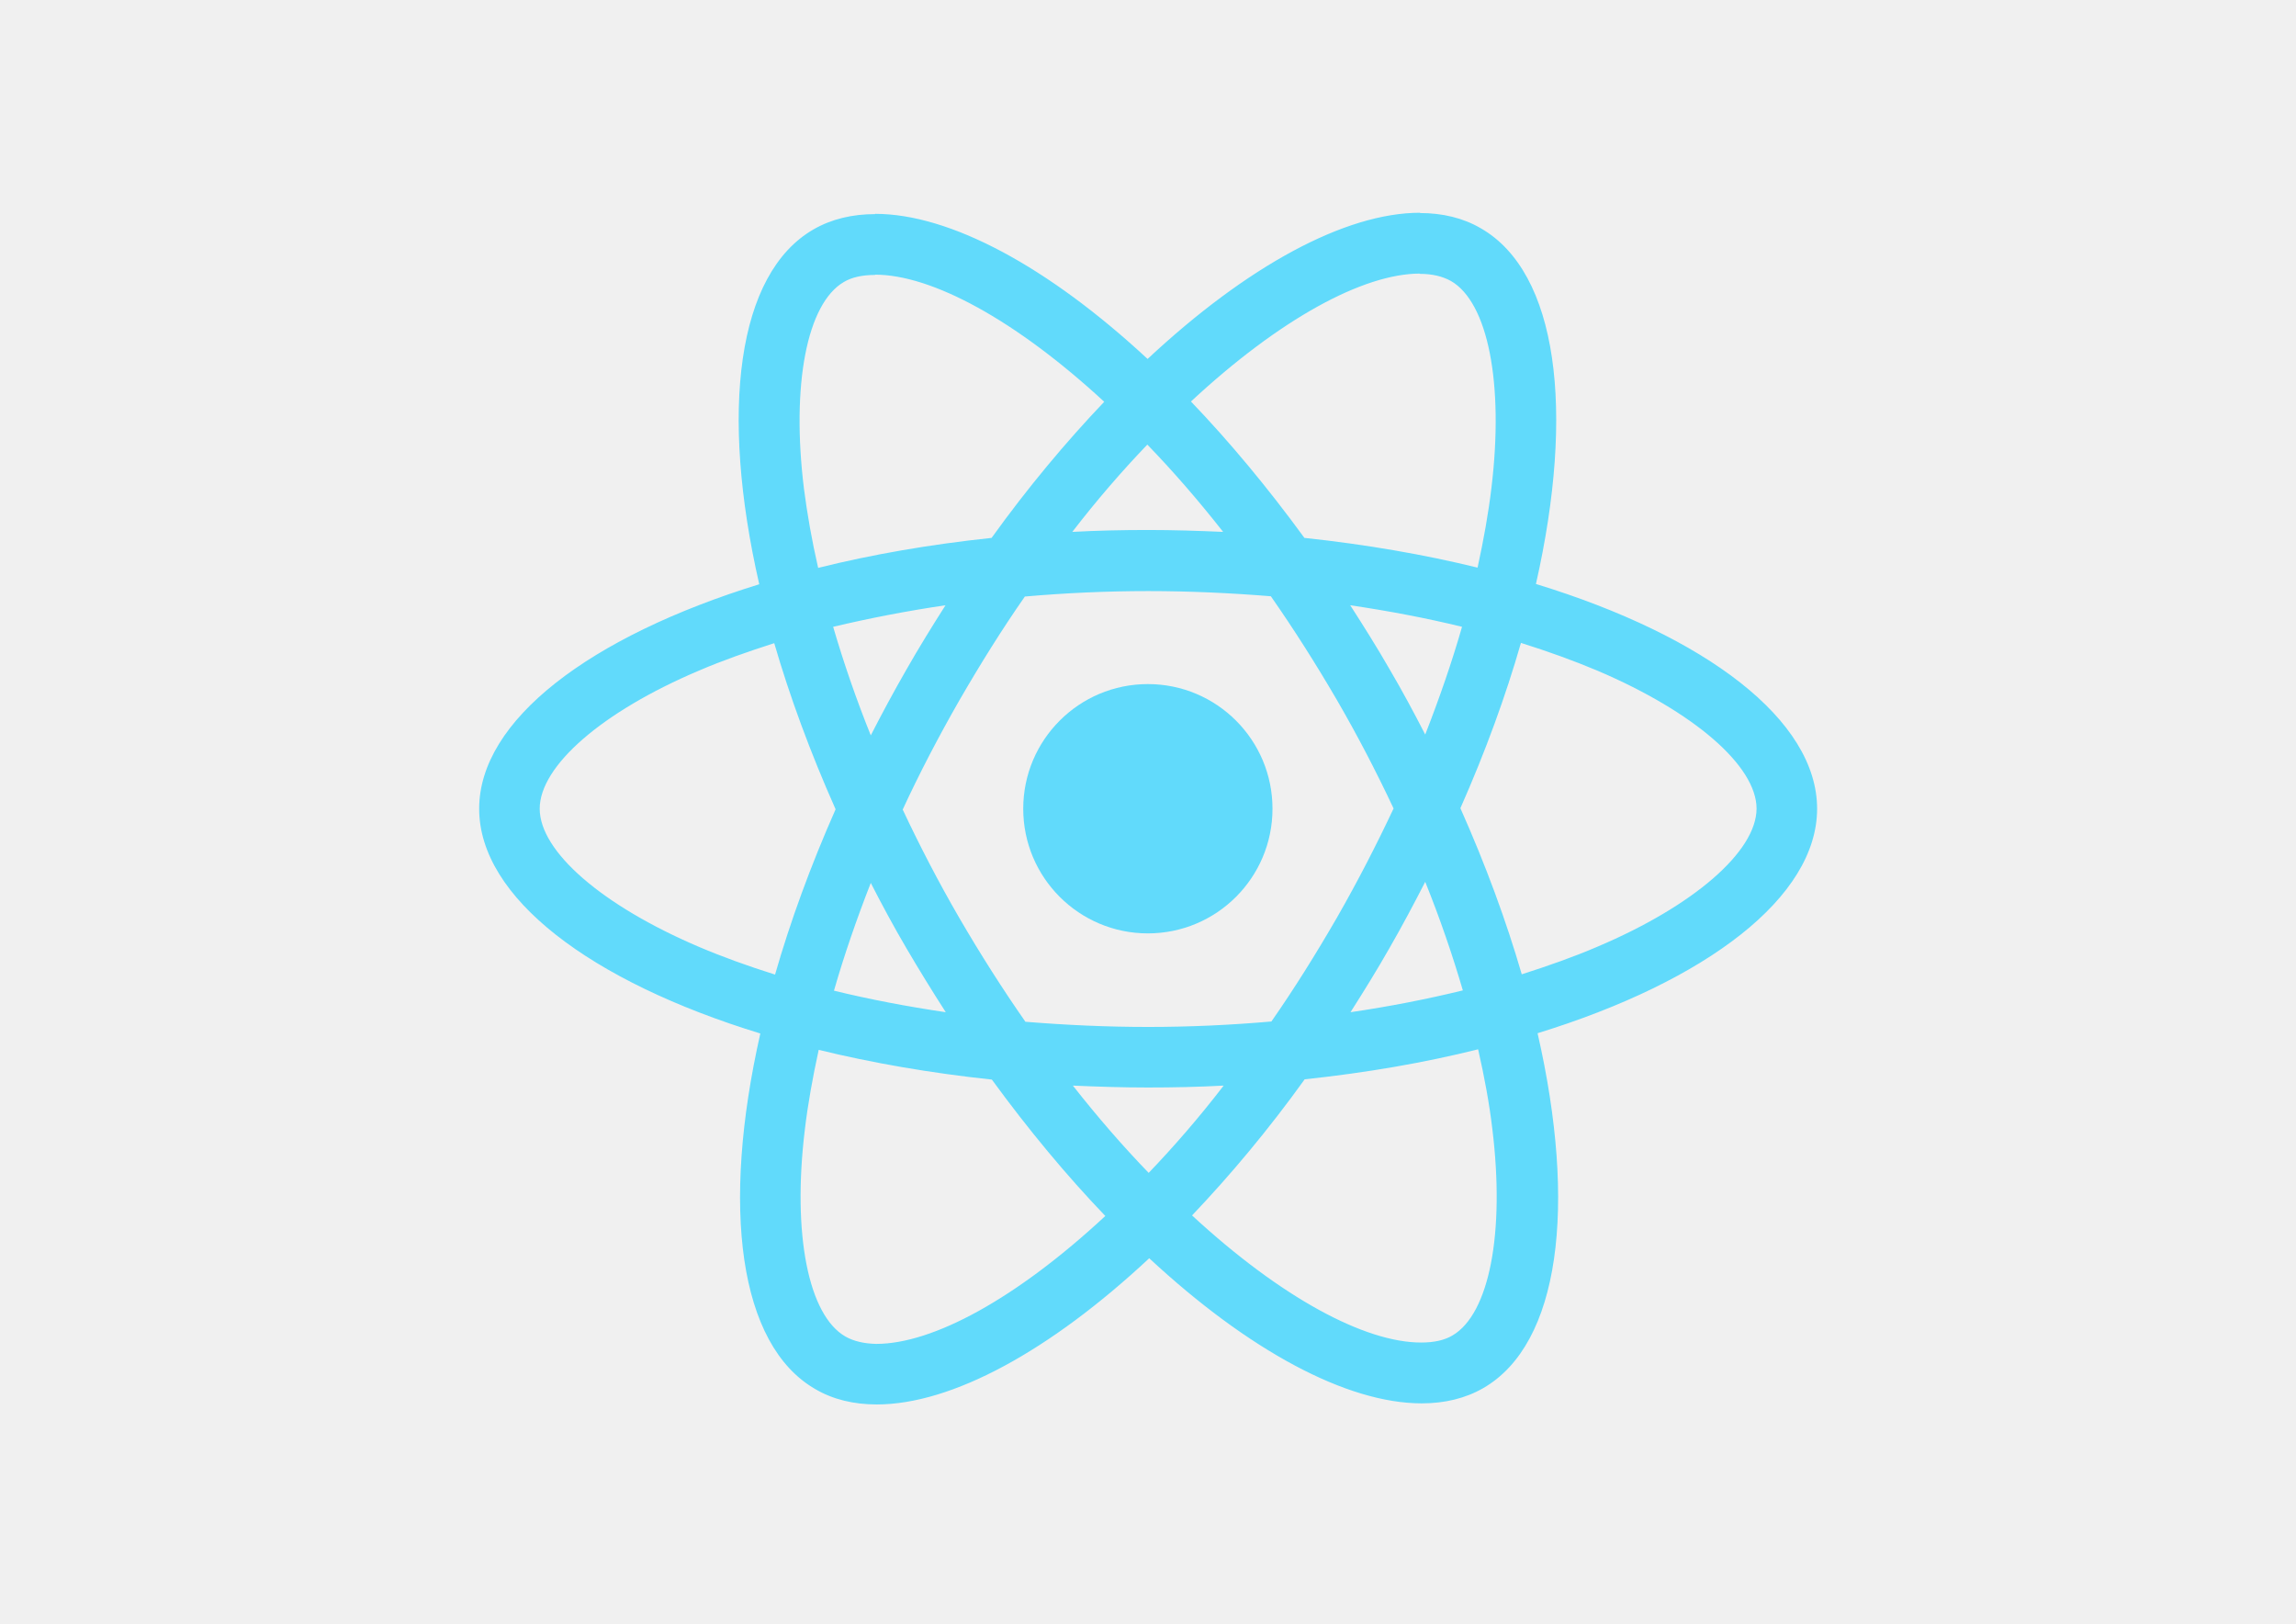
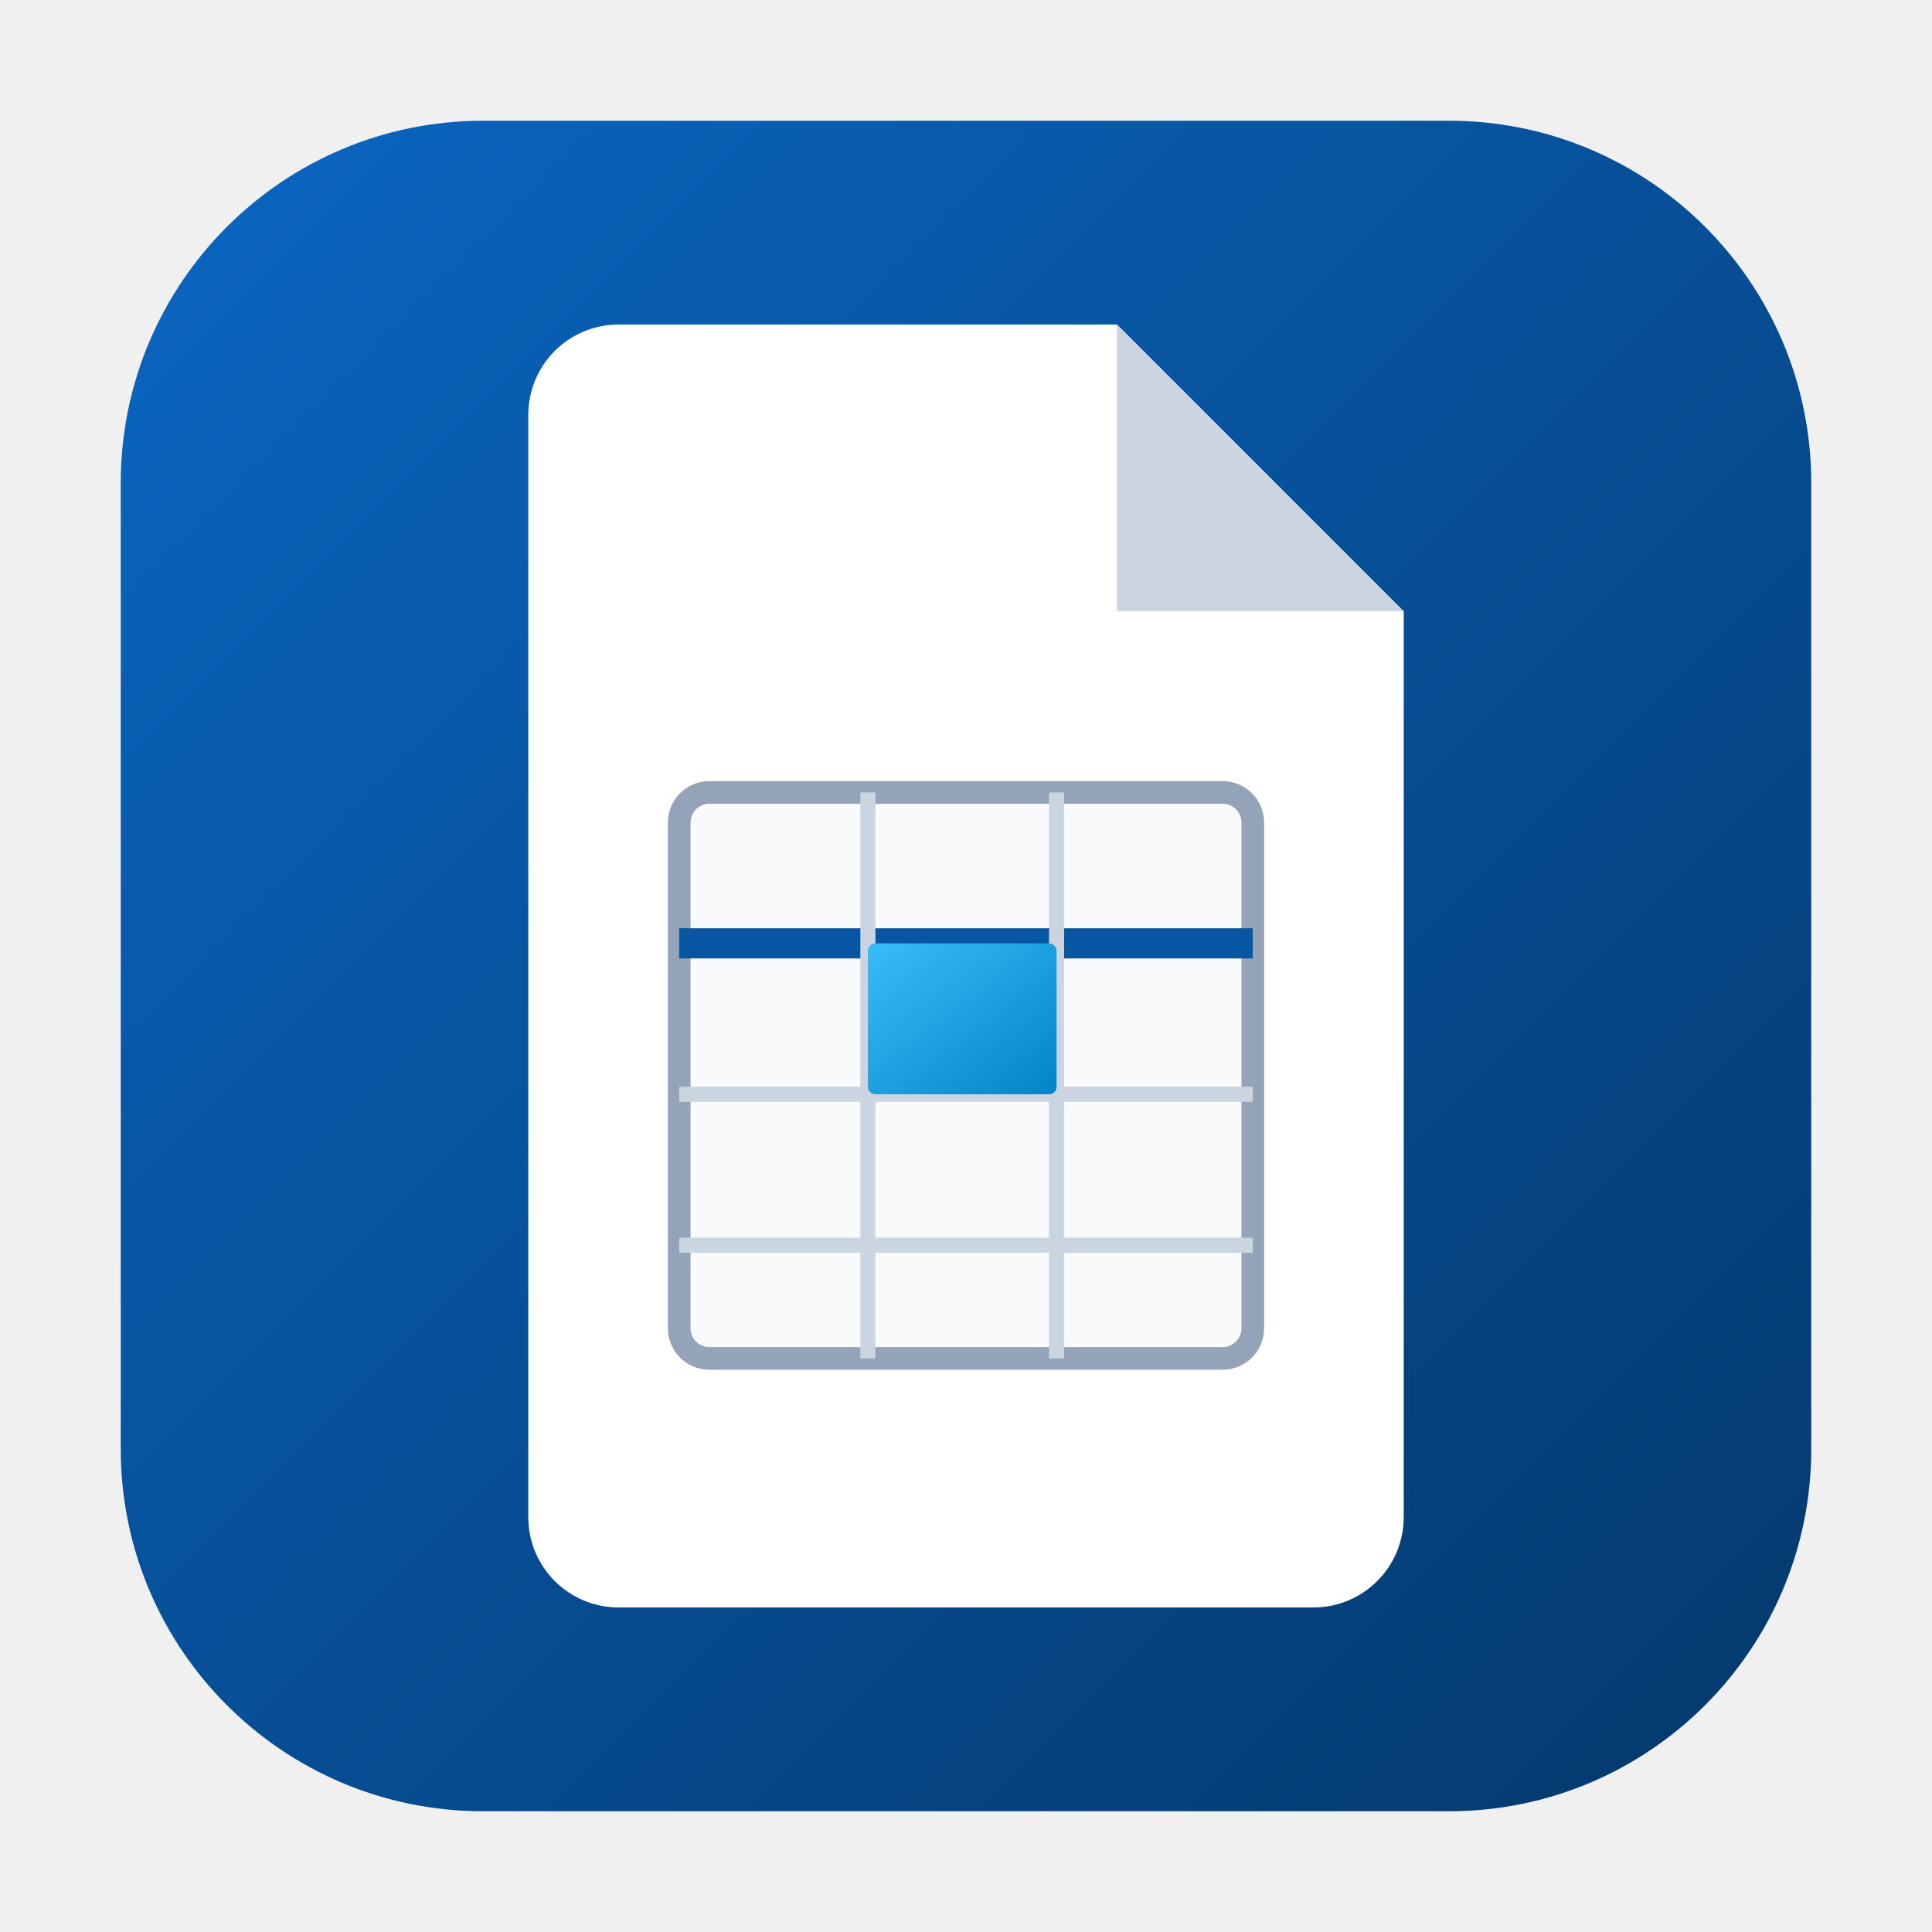
- <svg xmlns="http://www.w3.org/2000/svg" viewBox="0 0 841.9 595.3">
-   <g fill="#61DAFB">
-     <path d="M666.3 296.5c0-32.5-40.7-63.3-103.1-82.4 14.4-63.6 8-114.2-20.2-130.4-6.5-3.8-14.1-5.6-22.4-5.6v22.3c4.6 0 8.3.9 11.4 2.6 13.6 7.8 19.5 37.5 14.9 75.7-1.1 9.4-2.9 19.3-5.1 29.4-19.6-4.8-41-8.5-63.5-10.9-13.5-18.5-27.5-35.3-41.6-50 32.6-30.3 63.2-46.9 84-46.9V78c-27.5 0-63.5 19.6-99.9 53.6-36.4-33.8-72.4-53.2-99.9-53.2v22.3c20.7 0 51.4 16.5 84 46.6-14 14.7-28 31.4-41.3 49.9-22.6 2.4-44 6.1-63.6 11-2.3-10-4-19.7-5.2-29-4.7-38.2 1.1-67.9 14.6-75.8 3-1.8 6.9-2.6 11.5-2.6V78.5c-8.4 0-16 1.8-22.6 5.6-28.1 16.2-34.4 66.7-19.9 130.1-62.2 19.2-102.7 49.9-102.7 82.3 0 32.5 40.7 63.3 103.1 82.4-14.4 63.6-8 114.2 20.2 130.4 6.5 3.8 14.1 5.6 22.5 5.6 27.5 0 63.5-19.6 99.9-53.6 36.4 33.8 72.4 53.2 99.9 53.2 8.4 0 16-1.8 22.6-5.6 28.1-16.2 34.4-66.7 19.9-130.1 62-19.1 102.5-49.9 102.5-82.3zm-130.2-66.7c-3.7 12.9-8.3 26.2-13.5 39.5-4.1-8-8.4-16-13.1-24-4.6-8-9.5-15.8-14.4-23.4 14.2 2.1 27.9 4.7 41 7.9zm-45.8 106.5c-7.8 13.5-15.8 26.3-24.1 38.2-14.9 1.3-30 2-45.2 2-15.1 0-30.2-.7-45-1.9-8.3-11.9-16.4-24.6-24.2-38-7.6-13.1-14.5-26.4-20.8-39.8 6.2-13.4 13.2-26.8 20.7-39.9 7.8-13.5 15.8-26.3 24.1-38.2 14.9-1.3 30-2 45.2-2 15.1 0 30.2.7 45 1.9 8.3 11.9 16.4 24.6 24.2 38 7.6 13.1 14.5 26.4 20.8 39.8-6.3 13.4-13.2 26.8-20.7 39.9zm32.3-13c5.4 13.4 10 26.8 13.8 39.8-13.1 3.2-26.9 5.9-41.2 8 4.9-7.7 9.8-15.6 14.4-23.7 4.6-8 8.9-16.1 13-24.1zM421.2 430c-9.3-9.6-18.6-20.3-27.8-32 9 .4 18.2.7 27.5.7 9.4 0 18.7-.2 27.8-.7-9 11.7-18.3 22.4-27.5 32zm-74.4-58.9c-14.2-2.1-27.9-4.7-41-7.9 3.7-12.9 8.3-26.2 13.5-39.5 4.1 8 8.4 16 13.1 24 4.7 8 9.5 15.8 14.4 23.4zM420.7 163c9.3 9.6 18.6 20.3 27.8 32-9-.4-18.2-.7-27.5-.7-9.4 0-18.7.2-27.8.7 9-11.7 18.3-22.4 27.5-32zm-74 58.9c-4.9 7.7-9.8 15.6-14.4 23.7-4.6 8-8.9 16-13 24-5.4-13.4-10-26.8-13.8-39.8 13.1-3.1 26.9-5.8 41.2-7.9zm-90.5 125.2c-35.4-15.1-58.3-34.9-58.3-50.6 0-15.7 22.9-35.6 58.3-50.6 8.6-3.7 18-7 27.7-10.1 5.7 19.6 13.2 40 22.5 60.9-9.2 20.8-16.6 41.1-22.2 60.6-9.9-3.1-19.3-6.5-28-10.2zM310 490c-13.6-7.8-19.5-37.5-14.9-75.7 1.1-9.4 2.9-19.3 5.1-29.4 19.6 4.8 41 8.5 63.5 10.9 13.5 18.5 27.5 35.3 41.6 50-32.6 30.3-63.2 46.9-84 46.9-4.5-.1-8.3-1-11.3-2.7zm237.2-76.2c4.7 38.2-1.1 67.9-14.6 75.8-3 1.8-6.9 2.6-11.5 2.6-20.7 0-51.4-16.5-84-46.6 14-14.7 28-31.4 41.3-49.9 22.6-2.4 44-6.1 63.6-11 2.3 10.1 4.1 19.8 5.2 29.1zm38.5-66.7c-8.6 3.7-18 7-27.7 10.1-5.7-19.6-13.2-40-22.5-60.9 9.2-20.8 16.6-41.1 22.2-60.6 9.9 3.1 19.3 6.5 28.1 10.2 35.4 15.1 58.3 34.9 58.3 50.6-.1 15.7-23 35.6-58.4 50.6zM320.8 78.4z" />
-     <circle cx="420.9" cy="296.5" r="45.7" />
-     <path d="M520.5 78.1z" />
-   </g>
+ <svg xmlns="http://www.w3.org/2000/svg" viewBox="0 0 512 512" width="100%" height="100%">
+   <defs>
+     <linearGradient id="bgGrad" x1="0%" y1="0%" x2="100%" y2="100%">
+       <stop offset="0%" stop-color="#0a66c2" />
+       <stop offset="100%" stop-color="#04386b" />
+     </linearGradient>
+     <linearGradient id="accentGrad" x1="0%" y1="0%" x2="100%" y2="100%">
+       <stop offset="0%" stop-color="#38bdf8" />
+       <stop offset="100%" stop-color="#0284c7" />
+     </linearGradient>
+   </defs>
+   <rect x="32" y="32" width="448" height="448" rx="96" fill="url(#bgGrad)" />
+   <path d="M140 110 C140 96.7 150.7 86 164 86 H296 L372 162 V402 C372 415.3 361.3 426 348 426 H164 C150.7 426 140 415.3 140 402 Z" fill="#ffffff" />
+   <path d="M296 86 V162 H372 Z" fill="#cbd5e1" />
+   <rect x="180" y="210" width="152" height="150" rx="8" fill="#f8fafc" stroke="#94a3b8" stroke-width="6" />
+   <line x1="180" y1="250" x2="332" y2="250" stroke="#0756a4" stroke-width="8" />
+   <line x1="180" y1="290" x2="332" y2="290" stroke="#cbd5e1" stroke-width="4" />
+   <line x1="180" y1="330" x2="332" y2="330" stroke="#cbd5e1" stroke-width="4" />
+   <line x1="230" y1="210" x2="230" y2="360" stroke="#cbd5e1" stroke-width="4" />
+   <line x1="280" y1="210" x2="280" y2="360" stroke="#cbd5e1" stroke-width="4" />
+   <rect x="230" y="250" width="50" height="40" fill="url(#accentGrad)" rx="2" />
</svg>
